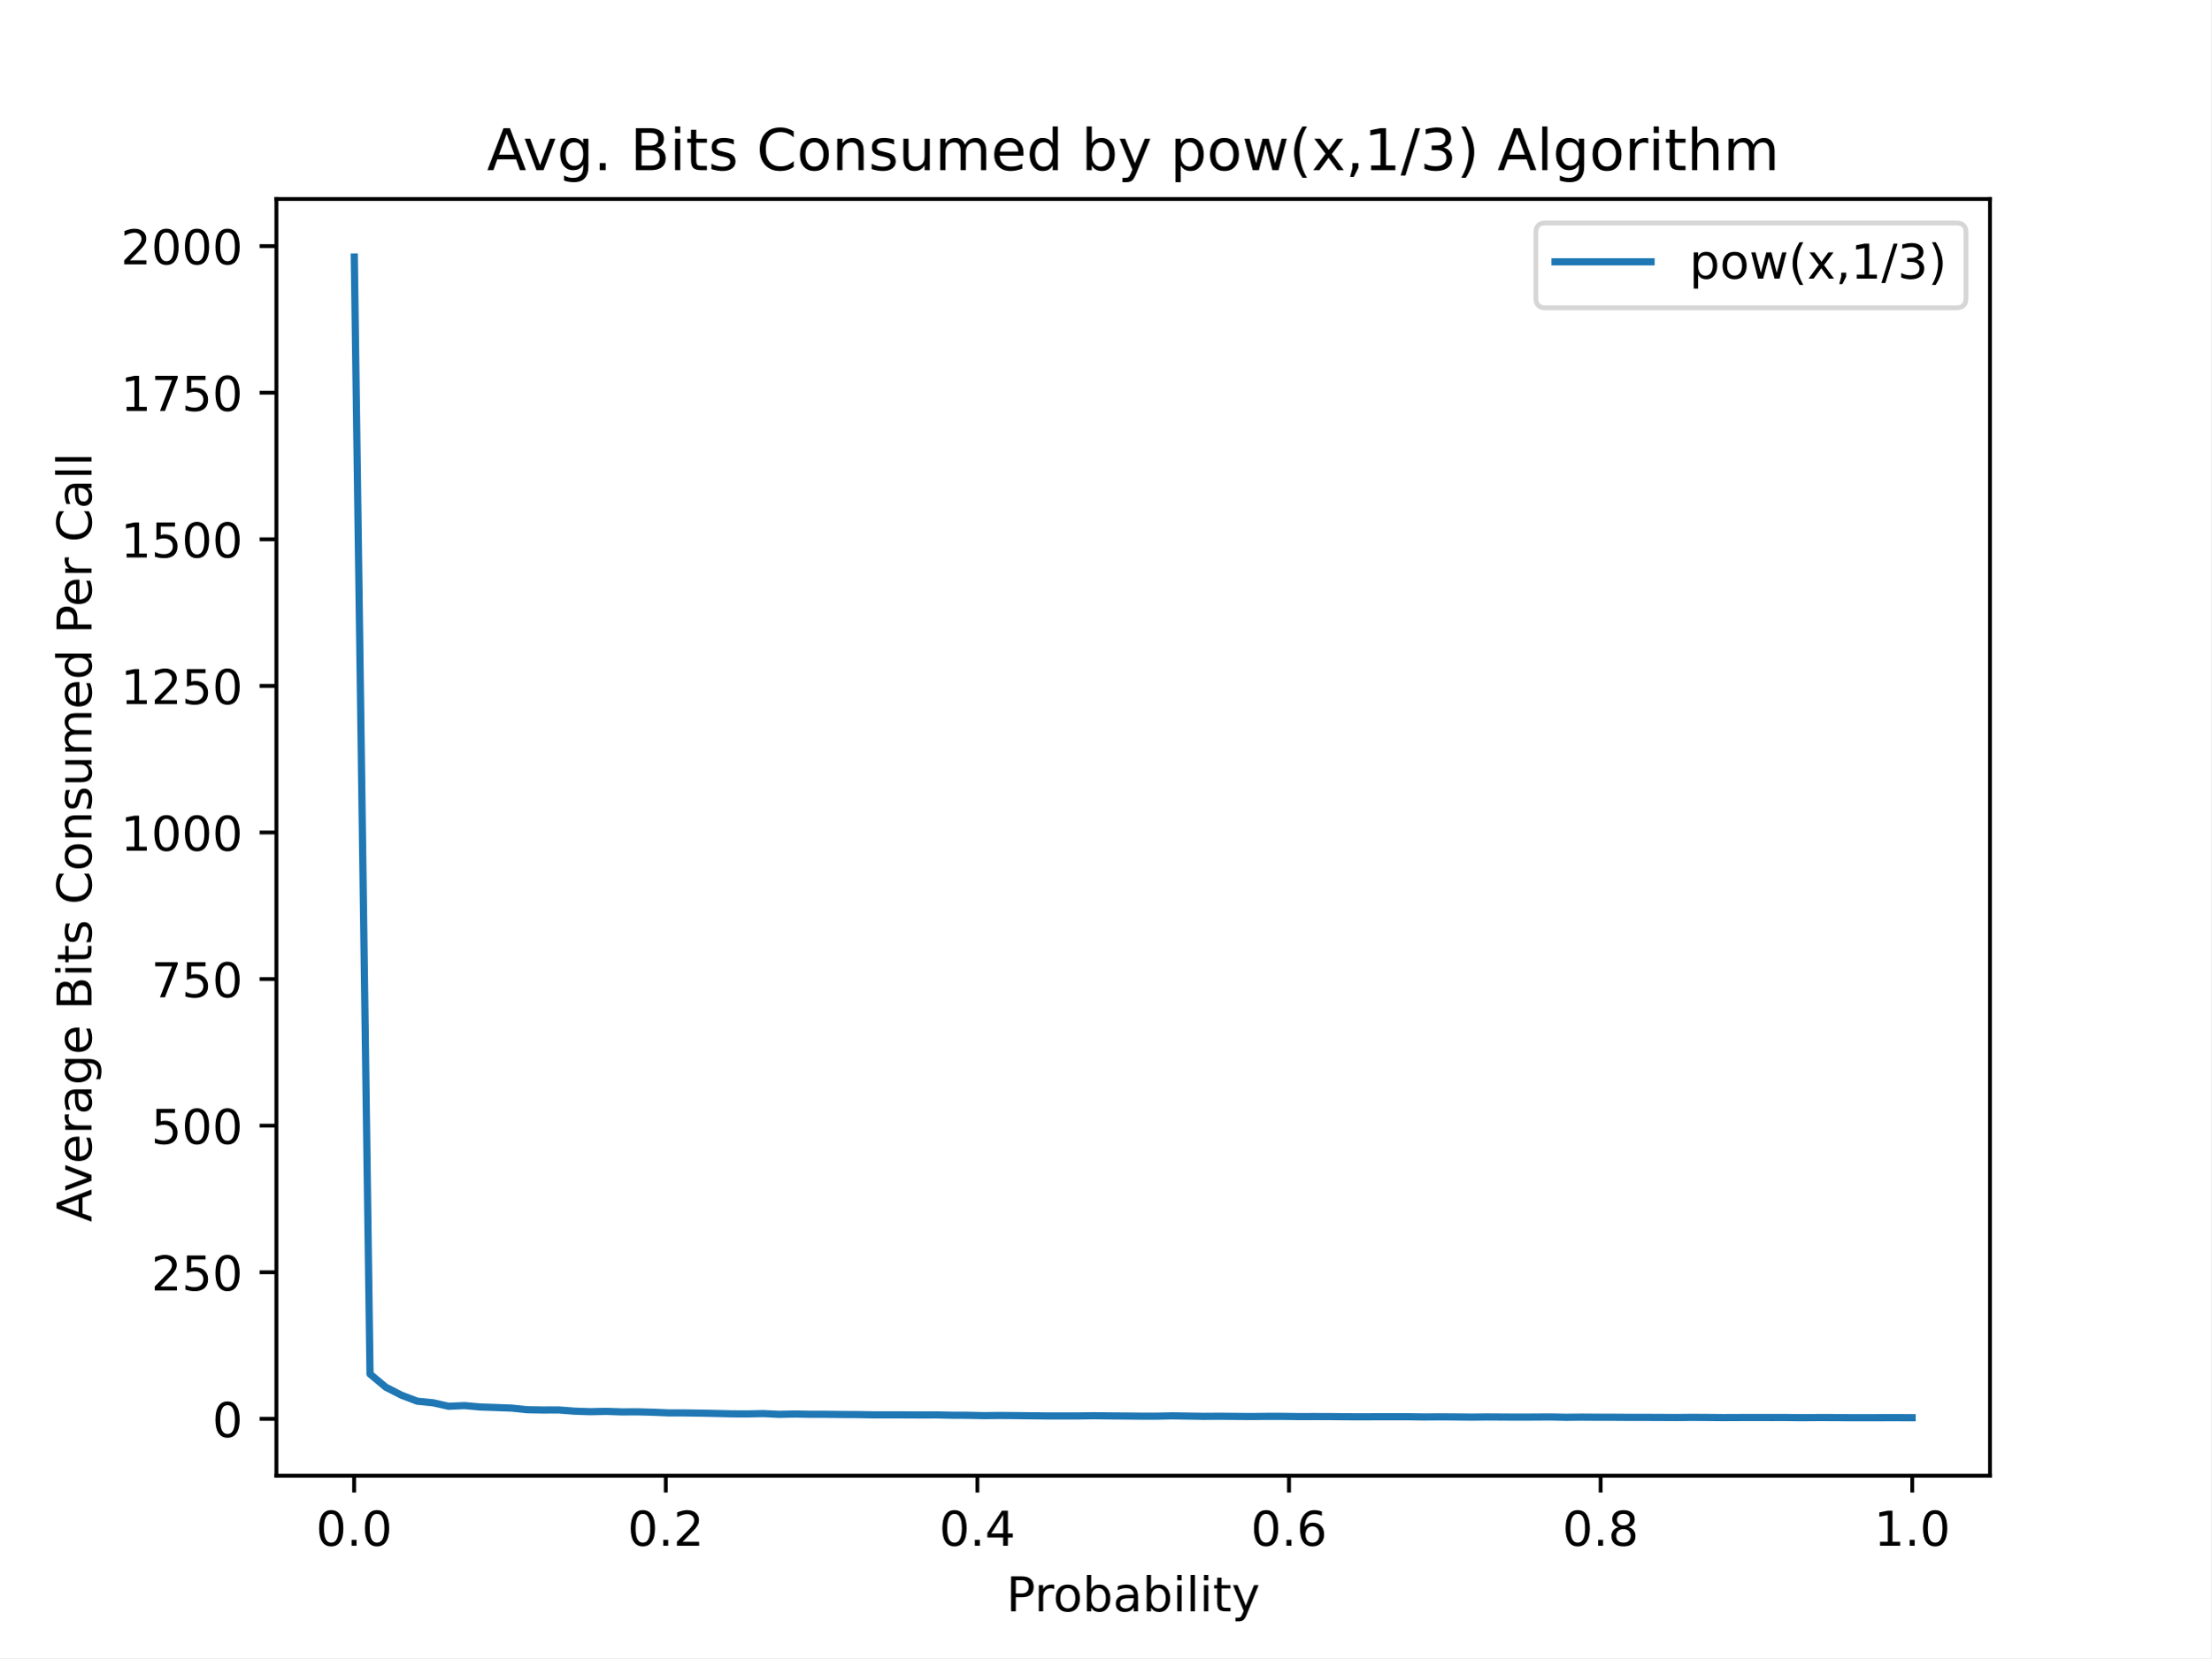
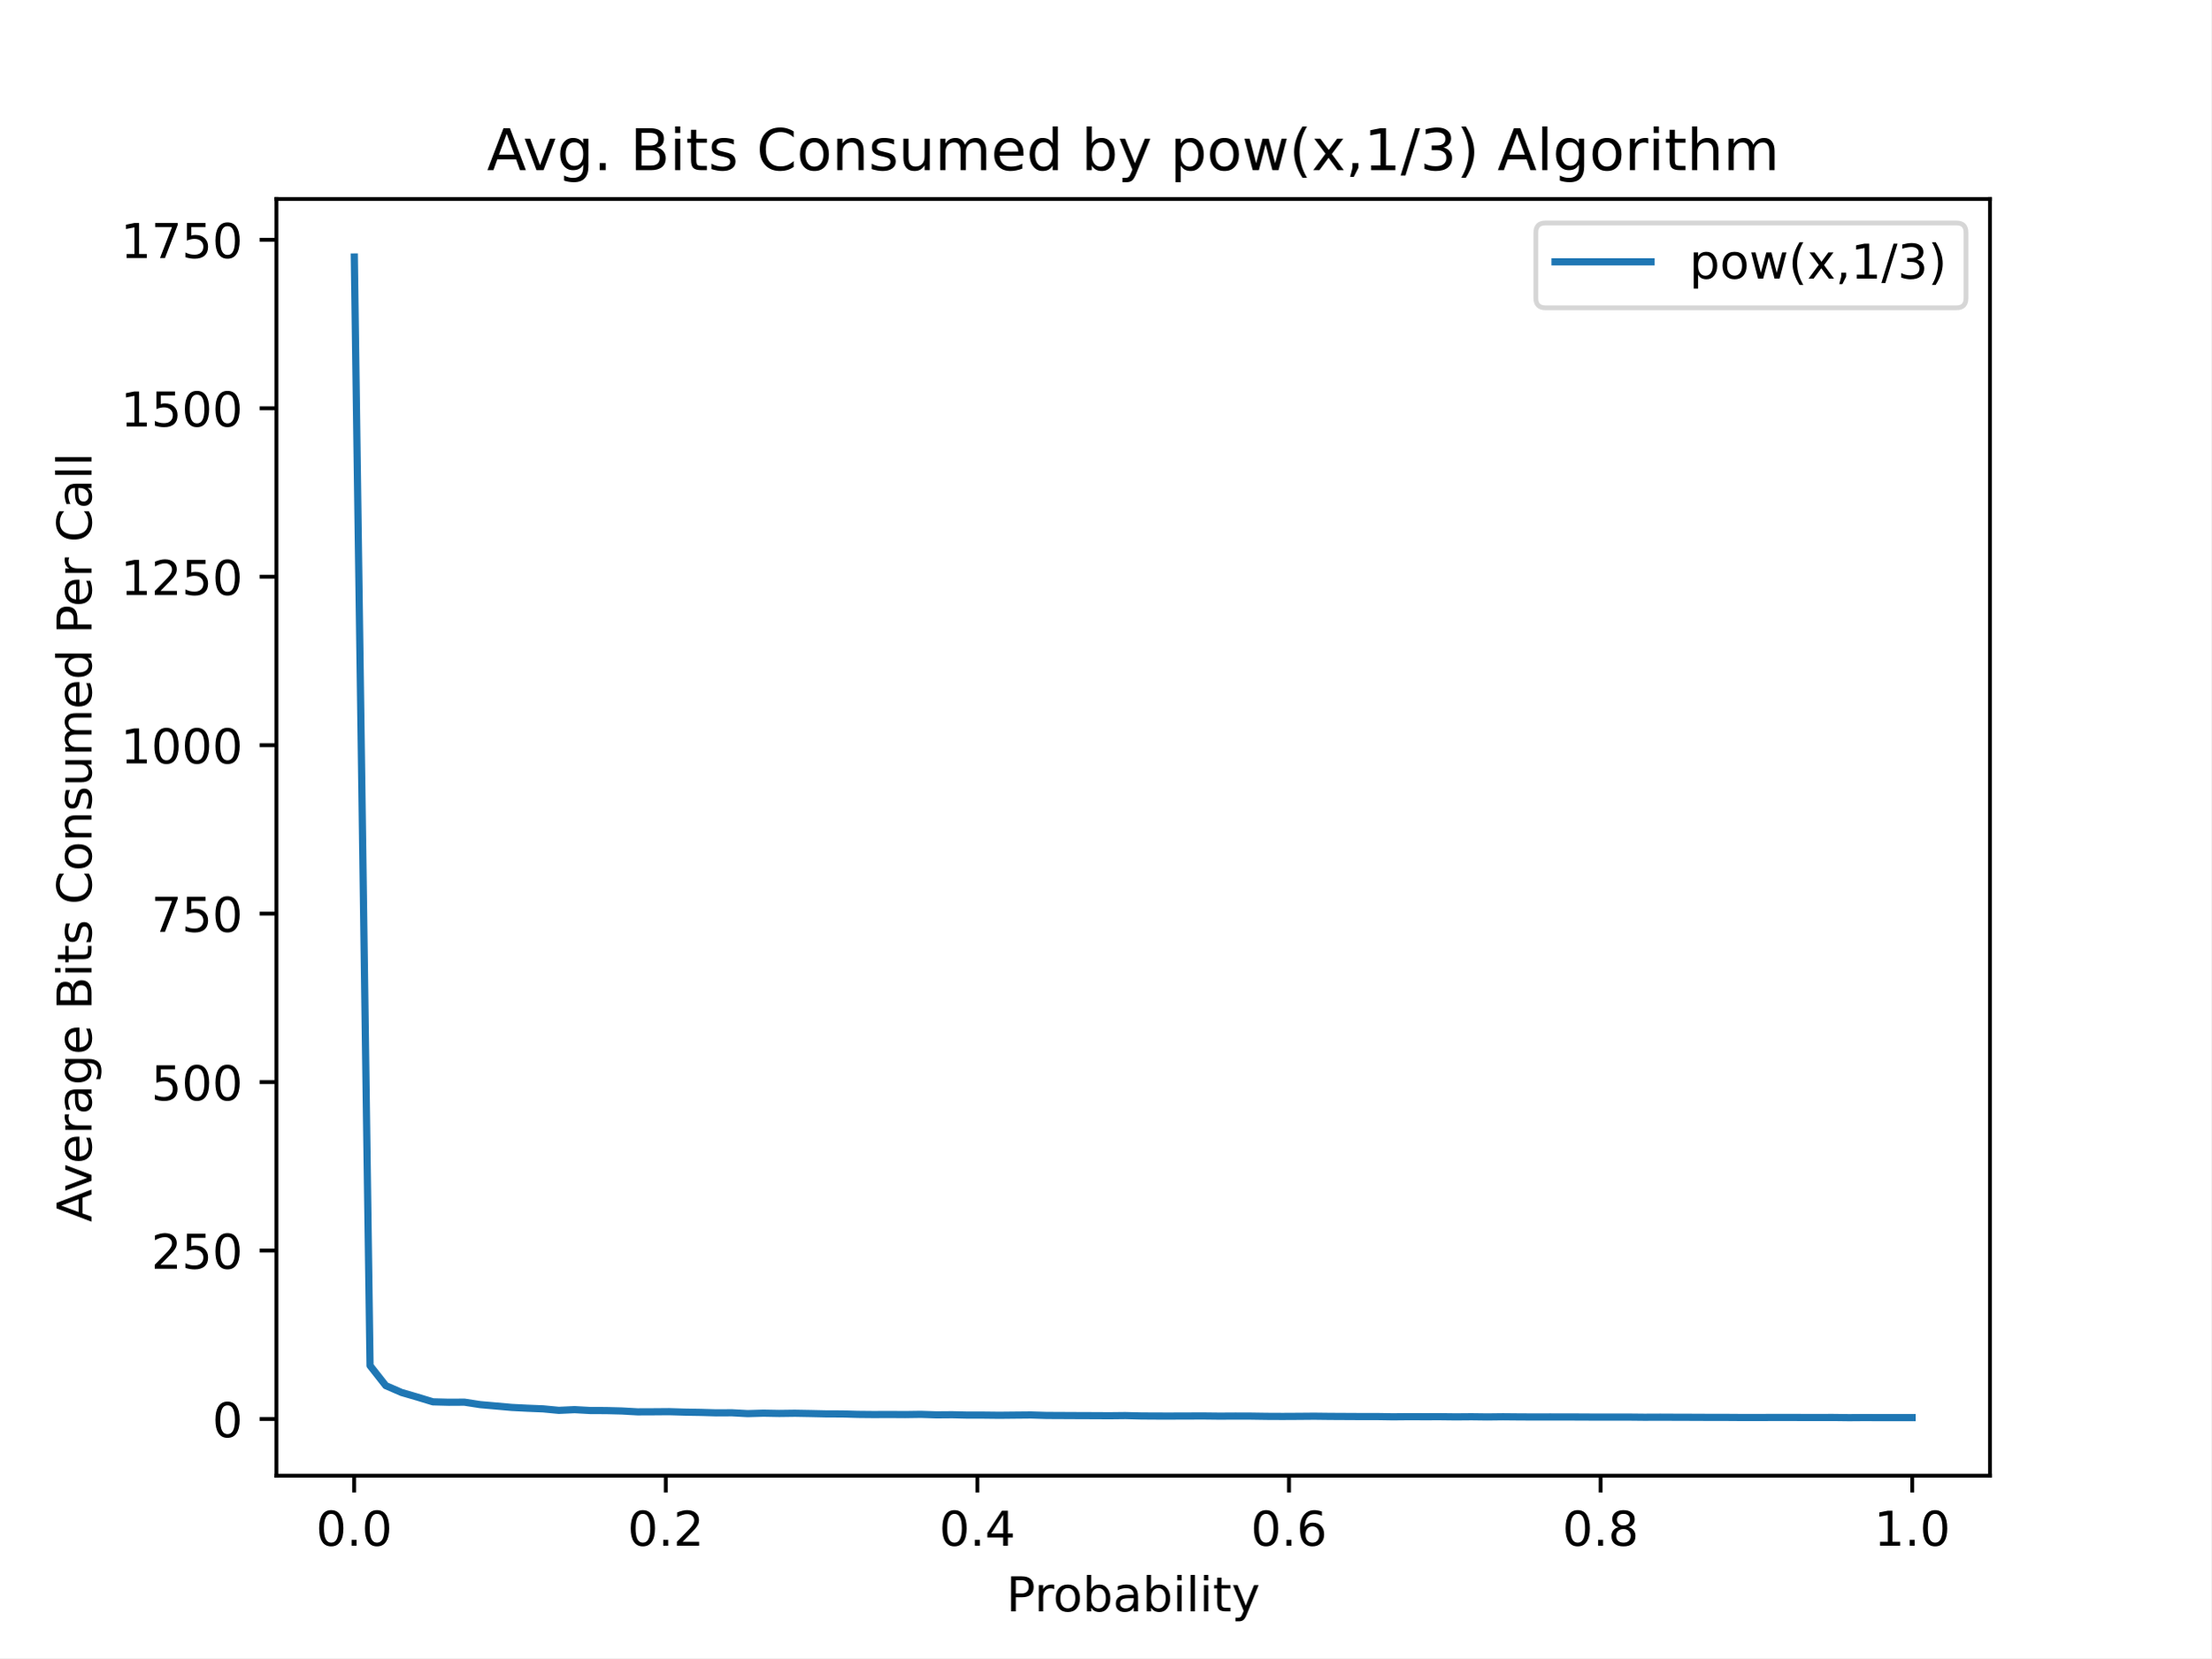
<svg xmlns="http://www.w3.org/2000/svg" xmlns:xlink="http://www.w3.org/1999/xlink" height="345.6pt" version="1.1" viewBox="0 0 460.8 345.6" width="460.8pt">
  <defs>
    <style type="text/css">
*{stroke-linecap:butt;stroke-linejoin:round;}
  </style>
  </defs>
  <g id="figure_1">
    <g id="patch_1">
      <path d="M 0 345.6  L 460.8 345.6  L 460.8 0  L 0 0  z " style="fill:#ffffff;" />
    </g>
    <g id="axes_1">
      <g id="patch_2">
        <path d="M 57.6 307.584  L 414.72 307.584  L 414.72 41.472  L 57.6 41.472  z " style="fill:#ffffff;" />
      </g>
      <g id="matplotlib.axis_1">
        <g id="xtick_1">
          <g id="line2d_1">
            <defs>
-               <path d="M 0 0  L 0 3.5  " id="m9926466aa9" style="stroke:#000000;stroke-width:0.8;" />
+               <path d="M 0 0  L 0 3.5  " id="m9c6bfcc3e6" style="stroke:#000000;stroke-width:0.8;" />
            </defs>
            <g>
-               <use style="stroke:#000000;stroke-width:0.8;" x="73.8" xlink:href="#m9926466aa9" y="307.584" />
+               <use style="stroke:#000000;stroke-width:0.8;" x="73.8" xlink:href="#m9c6bfcc3e6" y="307.584" />
            </g>
          </g>
          <g id="text_1">
            <text style="font-family:DejaVu Sans;font-size:10px;font-style:normal;font-weight:normal;text-anchor:middle;" transform="rotate(-0, 73.80026, 322.1824)" x="73.8" y="322.182">0.0</text>
          </g>
        </g>
        <g id="xtick_2">
          <g id="line2d_2">
            <g>
-               <use style="stroke:#000000;stroke-width:0.8;" x="138.744" xlink:href="#m9926466aa9" y="307.584" />
+               <use style="stroke:#000000;stroke-width:0.8;" x="138.744" xlink:href="#m9c6bfcc3e6" y="307.584" />
            </g>
          </g>
          <g id="text_2">
            <text style="font-family:DejaVu Sans;font-size:10px;font-style:normal;font-weight:normal;text-anchor:middle;" transform="rotate(-0, 138.7442, 322.1824)" x="138.744" y="322.182">0.2</text>
          </g>
        </g>
        <g id="xtick_3">
          <g id="line2d_3">
            <g>
-               <use style="stroke:#000000;stroke-width:0.8;" x="203.688" xlink:href="#m9926466aa9" y="307.584" />
+               <use style="stroke:#000000;stroke-width:0.8;" x="203.688" xlink:href="#m9c6bfcc3e6" y="307.584" />
            </g>
          </g>
          <g id="text_3">
            <text style="font-family:DejaVu Sans;font-size:10px;font-style:normal;font-weight:normal;text-anchor:middle;" transform="rotate(-0, 203.6881, 322.1824)" x="203.688" y="322.182">0.4</text>
          </g>
        </g>
        <g id="xtick_4">
          <g id="line2d_4">
            <g>
-               <use style="stroke:#000000;stroke-width:0.8;" x="268.632" xlink:href="#m9926466aa9" y="307.584" />
+               <use style="stroke:#000000;stroke-width:0.8;" x="268.632" xlink:href="#m9c6bfcc3e6" y="307.584" />
            </g>
          </g>
          <g id="text_4">
            <text style="font-family:DejaVu Sans;font-size:10px;font-style:normal;font-weight:normal;text-anchor:middle;" transform="rotate(-0, 268.6319, 322.1824)" x="268.632" y="322.182">0.6</text>
          </g>
        </g>
        <g id="xtick_5">
          <g id="line2d_5">
            <g>
-               <use style="stroke:#000000;stroke-width:0.8;" x="333.576" xlink:href="#m9926466aa9" y="307.584" />
+               <use style="stroke:#000000;stroke-width:0.8;" x="333.576" xlink:href="#m9c6bfcc3e6" y="307.584" />
            </g>
          </g>
          <g id="text_5">
            <text style="font-family:DejaVu Sans;font-size:10px;font-style:normal;font-weight:normal;text-anchor:middle;" transform="rotate(-0, 333.5758, 322.1824)" x="333.576" y="322.182">0.8</text>
          </g>
        </g>
        <g id="xtick_6">
          <g id="line2d_6">
            <g>
-               <use style="stroke:#000000;stroke-width:0.8;" x="398.52" xlink:href="#m9926466aa9" y="307.584" />
+               <use style="stroke:#000000;stroke-width:0.8;" x="398.52" xlink:href="#m9c6bfcc3e6" y="307.584" />
            </g>
          </g>
          <g id="text_6">
            <text style="font-family:DejaVu Sans;font-size:10px;font-style:normal;font-weight:normal;text-anchor:middle;" transform="rotate(-0, 398.5197, 322.1824)" x="398.52" y="322.182">1.0</text>
          </g>
        </g>
        <g id="text_7">
          <text style="font-family:DejaVu Sans;font-size:10px;font-style:normal;font-weight:normal;text-anchor:middle;" transform="rotate(-0, 236.16, 335.8606)" x="236.16" y="335.861">Probability</text>
        </g>
      </g>
      <g id="matplotlib.axis_2">
        <g id="ytick_1">
          <g id="line2d_7">
            <defs>
-               <path d="M 0 0  L -3.5 0  " id="mc7b26d57d1" style="stroke:#000000;stroke-width:0.8;" />
+               <path d="M 0 0  L -3.5 0  " id="m9fc19be306" style="stroke:#000000;stroke-width:0.8;" />
            </defs>
            <g>
-               <use style="stroke:#000000;stroke-width:0.8;" x="57.6" xlink:href="#mc7b26d57d1" y="295.734" />
+               <use style="stroke:#000000;stroke-width:0.8;" x="57.6" xlink:href="#m9fc19be306" y="295.765" />
            </g>
          </g>
          <g id="text_8">
-             <text style="font-family:DejaVu Sans;font-size:10px;font-style:normal;font-weight:normal;text-anchor:end;" transform="rotate(-0, 50.6, 299.5331)" x="50.6" y="299.533">0</text>
+             <text style="font-family:DejaVu Sans;font-size:10px;font-style:normal;font-weight:normal;text-anchor:end;" transform="rotate(-0, 50.6, 299.5645)" x="50.6" y="299.564">0</text>
          </g>
        </g>
        <g id="ytick_2">
          <g id="line2d_8">
            <g>
-               <use style="stroke:#000000;stroke-width:0.8;" x="57.6" xlink:href="#mc7b26d57d1" y="265.179" />
+               <use style="stroke:#000000;stroke-width:0.8;" x="57.6" xlink:href="#m9fc19be306" y="260.652" />
            </g>
          </g>
          <g id="text_9">
-             <text style="font-family:DejaVu Sans;font-size:10px;font-style:normal;font-weight:normal;text-anchor:end;" transform="rotate(-0, 50.6, 268.9779)" x="50.6" y="268.978">250</text>
+             <text style="font-family:DejaVu Sans;font-size:10px;font-style:normal;font-weight:normal;text-anchor:end;" transform="rotate(-0, 50.6, 264.4516)" x="50.6" y="264.452">250</text>
          </g>
        </g>
        <g id="ytick_3">
          <g id="line2d_9">
            <g>
-               <use style="stroke:#000000;stroke-width:0.8;" x="57.6" xlink:href="#mc7b26d57d1" y="234.623" />
+               <use style="stroke:#000000;stroke-width:0.8;" x="57.6" xlink:href="#m9fc19be306" y="225.54" />
            </g>
          </g>
          <g id="text_10">
-             <text style="font-family:DejaVu Sans;font-size:10px;font-style:normal;font-weight:normal;text-anchor:end;" transform="rotate(-0, 50.6, 238.4226)" x="50.6" y="238.423">500</text>
+             <text style="font-family:DejaVu Sans;font-size:10px;font-style:normal;font-weight:normal;text-anchor:end;" transform="rotate(-0, 50.6, 229.3388)" x="50.6" y="229.339">500</text>
          </g>
        </g>
        <g id="ytick_4">
          <g id="line2d_10">
            <g>
-               <use style="stroke:#000000;stroke-width:0.8;" x="57.6" xlink:href="#mc7b26d57d1" y="204.068" />
+               <use style="stroke:#000000;stroke-width:0.8;" x="57.6" xlink:href="#m9fc19be306" y="190.427" />
            </g>
          </g>
          <g id="text_11">
-             <text style="font-family:DejaVu Sans;font-size:10px;font-style:normal;font-weight:normal;text-anchor:end;" transform="rotate(-0, 50.6, 207.8673)" x="50.6" y="207.867">750</text>
+             <text style="font-family:DejaVu Sans;font-size:10px;font-style:normal;font-weight:normal;text-anchor:end;" transform="rotate(-0, 50.6, 194.2259)" x="50.6" y="194.226">750</text>
          </g>
        </g>
        <g id="ytick_5">
          <g id="line2d_11">
            <g>
-               <use style="stroke:#000000;stroke-width:0.8;" x="57.6" xlink:href="#mc7b26d57d1" y="173.513" />
+               <use style="stroke:#000000;stroke-width:0.8;" x="57.6" xlink:href="#m9fc19be306" y="155.314" />
            </g>
          </g>
          <g id="text_12">
-             <text style="font-family:DejaVu Sans;font-size:10px;font-style:normal;font-weight:normal;text-anchor:end;" transform="rotate(-0, 50.6, 177.312)" x="50.6" y="177.312">1000</text>
+             <text style="font-family:DejaVu Sans;font-size:10px;font-style:normal;font-weight:normal;text-anchor:end;" transform="rotate(-0, 50.6, 159.113)" x="50.6" y="159.113">1000</text>
          </g>
        </g>
        <g id="ytick_6">
          <g id="line2d_12">
            <g>
-               <use style="stroke:#000000;stroke-width:0.8;" x="57.6" xlink:href="#mc7b26d57d1" y="142.958" />
+               <use style="stroke:#000000;stroke-width:0.8;" x="57.6" xlink:href="#m9fc19be306" y="120.201" />
            </g>
          </g>
          <g id="text_13">
-             <text style="font-family:DejaVu Sans;font-size:10px;font-style:normal;font-weight:normal;text-anchor:end;" transform="rotate(-0, 50.6, 146.7568)" x="50.6" y="146.757">1250</text>
+             <text style="font-family:DejaVu Sans;font-size:10px;font-style:normal;font-weight:normal;text-anchor:end;" transform="rotate(-0, 50.6, 124.0002)" x="50.6" y="124">1250</text>
          </g>
        </g>
        <g id="ytick_7">
          <g id="line2d_13">
            <g>
-               <use style="stroke:#000000;stroke-width:0.8;" x="57.6" xlink:href="#mc7b26d57d1" y="112.402" />
+               <use style="stroke:#000000;stroke-width:0.8;" x="57.6" xlink:href="#m9fc19be306" y="85.088" />
            </g>
          </g>
          <g id="text_14">
-             <text style="font-family:DejaVu Sans;font-size:10px;font-style:normal;font-weight:normal;text-anchor:end;" transform="rotate(-0, 50.6, 116.2015)" x="50.6" y="116.202">1500</text>
+             <text style="font-family:DejaVu Sans;font-size:10px;font-style:normal;font-weight:normal;text-anchor:end;" transform="rotate(-0, 50.6, 88.88733)" x="50.6" y="88.887">1500</text>
          </g>
        </g>
        <g id="ytick_8">
          <g id="line2d_14">
            <g>
-               <use style="stroke:#000000;stroke-width:0.8;" x="57.6" xlink:href="#mc7b26d57d1" y="81.847" />
+               <use style="stroke:#000000;stroke-width:0.8;" x="57.6" xlink:href="#m9fc19be306" y="49.975" />
            </g>
          </g>
          <g id="text_15">
-             <text style="font-family:DejaVu Sans;font-size:10px;font-style:normal;font-weight:normal;text-anchor:end;" transform="rotate(-0, 50.6, 85.64624)" x="50.6" y="85.646">1750</text>
-           </g>
-         </g>
-         <g id="ytick_9">
-           <g id="line2d_15">
-             <g>
-               <use style="stroke:#000000;stroke-width:0.8;" x="57.6" xlink:href="#mc7b26d57d1" y="51.292" />
-             </g>
-           </g>
-           <g id="text_16">
-             <text style="font-family:DejaVu Sans;font-size:10px;font-style:normal;font-weight:normal;text-anchor:end;" transform="rotate(-0, 50.6, 55.09097)" x="50.6" y="55.091">2000</text>
-           </g>
-         </g>
-         <g id="text_17">
+             <text style="font-family:DejaVu Sans;font-size:10px;font-style:normal;font-weight:normal;text-anchor:end;" transform="rotate(-0, 50.6, 53.77447)" x="50.6" y="53.774">1750</text>
+           </g>
+         </g>
+         <g id="text_16">
          <text style="font-family:DejaVu Sans;font-size:10px;font-style:normal;font-weight:normal;text-anchor:middle;" transform="rotate(-90, 19.07031, 174.528)" x="19.07" y="174.528">Average Bits Consumed Per Call</text>
        </g>
      </g>
-       <g id="line2d_16">
-         <path clip-path="url(#pe673d6ce68)" d="M 73.833 53.568  L 77.112 286.393  L 80.391 289.13  L 83.671 290.804  L 86.95 292.052  L 90.229 292.38  L 93.509 293.117  L 96.788 292.969  L 100.067 293.261  L 103.347 293.372  L 106.626 293.494  L 109.905 293.83  L 113.185 293.888  L 116.464 293.879  L 119.743 294.133  L 123.023 294.244  L 126.302 294.172  L 129.581 294.285  L 132.861 294.269  L 136.14 294.358  L 139.42 294.495  L 142.699 294.498  L 145.978 294.544  L 149.258 294.613  L 152.537 294.693  L 155.816 294.708  L 159.096 294.636  L 162.375 294.801  L 165.654 294.727  L 168.934 294.791  L 172.213 294.792  L 175.492 294.828  L 178.772 294.846  L 182.051 294.901  L 185.33 294.898  L 188.61 294.906  L 191.889 294.924  L 195.168 294.914  L 198.448 294.982  L 201.727 294.993  L 205.006 295.068  L 208.286 295.029  L 211.565 295.057  L 214.844 295.097  L 218.124 295.13  L 221.403 295.138  L 224.682 295.131  L 227.962 295.085  L 231.241 295.123  L 234.52 295.149  L 237.8 295.18  L 241.079 295.179  L 244.358 295.109  L 247.638 295.163  L 250.917 295.215  L 254.196 295.193  L 257.476 295.222  L 260.755 295.248  L 264.034 295.213  L 267.314 295.214  L 270.593 295.256  L 273.872 295.249  L 277.152 295.256  L 280.431 295.294  L 283.71 295.307  L 286.99 295.294  L 290.269 295.298  L 293.548 295.295  L 296.828 295.339  L 300.107 295.311  L 303.386 295.337  L 306.666 295.369  L 309.945 295.334  L 313.224 295.353  L 316.504 295.371  L 319.783 295.358  L 323.062 295.335  L 326.342 295.402  L 329.621 295.37  L 332.9 295.392  L 336.18 295.394  L 339.459 295.416  L 342.739 295.416  L 346.018 295.43  L 349.297 295.447  L 352.577 295.415  L 355.856 295.433  L 359.135 295.463  L 362.415 295.447  L 365.694 295.435  L 368.973 295.446  L 372.253 295.444  L 375.532 295.482  L 378.811 295.456  L 382.091 295.459  L 385.37 295.488  L 388.649 295.486  L 391.929 295.484  L 395.208 295.48  L 398.487 295.488  " style="fill:none;stroke:#1f77b4;stroke-linecap:square;stroke-width:1.5;" />
+       <g id="line2d_15">
+         <path clip-path="url(#p95cdb06273)" d="M 73.833 53.568  L 77.112 284.637  L 80.391 288.808  L 83.671 290.233  L 86.95 291.193  L 90.229 292.189  L 93.509 292.277  L 96.788 292.258  L 100.067 292.77  L 103.347 293.057  L 106.626 293.35  L 109.905 293.517  L 113.185 293.651  L 116.464 293.967  L 119.743 293.815  L 123.023 293.999  L 126.302 294.012  L 129.581 294.097  L 132.861 294.281  L 136.14 294.268  L 139.42 294.242  L 142.699 294.339  L 145.978 294.393  L 149.258 294.488  L 152.537 294.471  L 155.816 294.648  L 159.096 294.552  L 162.375 294.613  L 165.654 294.569  L 168.934 294.629  L 172.213 294.703  L 175.492 294.712  L 178.772 294.805  L 182.051 294.837  L 185.33 294.821  L 188.61 294.844  L 191.889 294.797  L 195.168 294.901  L 198.448 294.876  L 201.727 294.954  L 205.006 294.953  L 208.286 294.99  L 211.565 294.955  L 214.844 294.925  L 218.124 295.023  L 221.403 295.039  L 224.682 295.056  L 227.962 295.068  L 231.241 295.086  L 234.52 295.05  L 237.8 295.131  L 241.079 295.152  L 244.358 295.153  L 247.638 295.142  L 250.917 295.134  L 254.196 295.171  L 257.476 295.152  L 260.755 295.163  L 264.034 295.212  L 267.314 295.228  L 270.593 295.21  L 273.872 295.181  L 277.152 295.22  L 280.431 295.238  L 283.71 295.256  L 286.99 295.255  L 290.269 295.308  L 293.548 295.278  L 296.828 295.289  L 300.107 295.283  L 303.386 295.321  L 306.666 295.294  L 309.945 295.335  L 313.224 295.298  L 316.504 295.328  L 319.783 295.345  L 323.062 295.336  L 326.342 295.345  L 329.621 295.35  L 332.9 295.372  L 336.18 295.364  L 339.459 295.366  L 342.739 295.4  L 346.018 295.385  L 349.297 295.401  L 352.577 295.41  L 355.856 295.425  L 359.135 295.425  L 362.415 295.449  L 365.694 295.455  L 368.973 295.444  L 372.253 295.442  L 375.532 295.448  L 378.811 295.448  L 382.091 295.447  L 385.37 295.488  L 388.649 295.463  L 391.929 295.48  L 395.208 295.477  L 398.487 295.48  " style="fill:none;stroke:#1f77b4;stroke-linecap:square;stroke-width:1.5;" />
      </g>
      <g id="patch_3">
        <path d="M 57.6 307.584  L 57.6 41.472  " style="fill:none;stroke:#000000;stroke-linecap:square;stroke-linejoin:miter;stroke-width:0.8;" />
      </g>
      <g id="patch_4">
        <path d="M 414.72 307.584  L 414.72 41.472  " style="fill:none;stroke:#000000;stroke-linecap:square;stroke-linejoin:miter;stroke-width:0.8;" />
      </g>
      <g id="patch_5">
        <path d="M 57.6 307.584  L 414.72 307.584  " style="fill:none;stroke:#000000;stroke-linecap:square;stroke-linejoin:miter;stroke-width:0.8;" />
      </g>
      <g id="patch_6">
        <path d="M 57.6 41.472  L 414.72 41.472  " style="fill:none;stroke:#000000;stroke-linecap:square;stroke-linejoin:miter;stroke-width:0.8;" />
      </g>
-       <g id="text_18">
+       <g id="text_17">
        <text style="font-family:DejaVu Sans;font-size:12px;font-style:normal;font-weight:normal;text-anchor:middle;" transform="rotate(-0, 236.16, 35.472)" x="236.16" y="35.472">Avg. Bits Consumed by pow(x,1/3) Algorithm</text>
      </g>
      <g id="legend_1">
        <g id="patch_7">
          <path d="M 322.081 64.15  L 407.72 64.15  Q 409.72 64.15 409.72 62.15  L 409.72 48.472  Q 409.72 46.472 407.72 46.472  L 322.081 46.472  Q 320.081 46.472 320.081 48.472  L 320.081 62.15  Q 320.081 64.15 322.081 64.15  z " style="fill:#ffffff;opacity:0.8;stroke:#cccccc;stroke-linejoin:miter;" />
        </g>
-         <g id="line2d_17">
+         <g id="line2d_16">
          <path d="M 324.081 54.57  L 344.081 54.57  " style="fill:none;stroke:#1f77b4;stroke-linecap:square;stroke-width:1.5;" />
        </g>
-         <g id="line2d_18" />
-         <g id="text_19">
+         <g id="line2d_17" />
+         <g id="text_18">
          <text style="font-family:DejaVu Sans;font-size:10px;font-style:normal;font-weight:normal;text-anchor:start;" transform="rotate(-0, 352.0809, 58.07044)" x="352.081" y="58.07">pow(x,1/3)</text>
        </g>
      </g>
    </g>
  </g>
  <defs>
-     <clipPath id="pe673d6ce68">
+     <clipPath id="p95cdb06273">
      <rect height="266.112" width="357.12" x="57.6" y="41.472" />
    </clipPath>
  </defs>
</svg>
